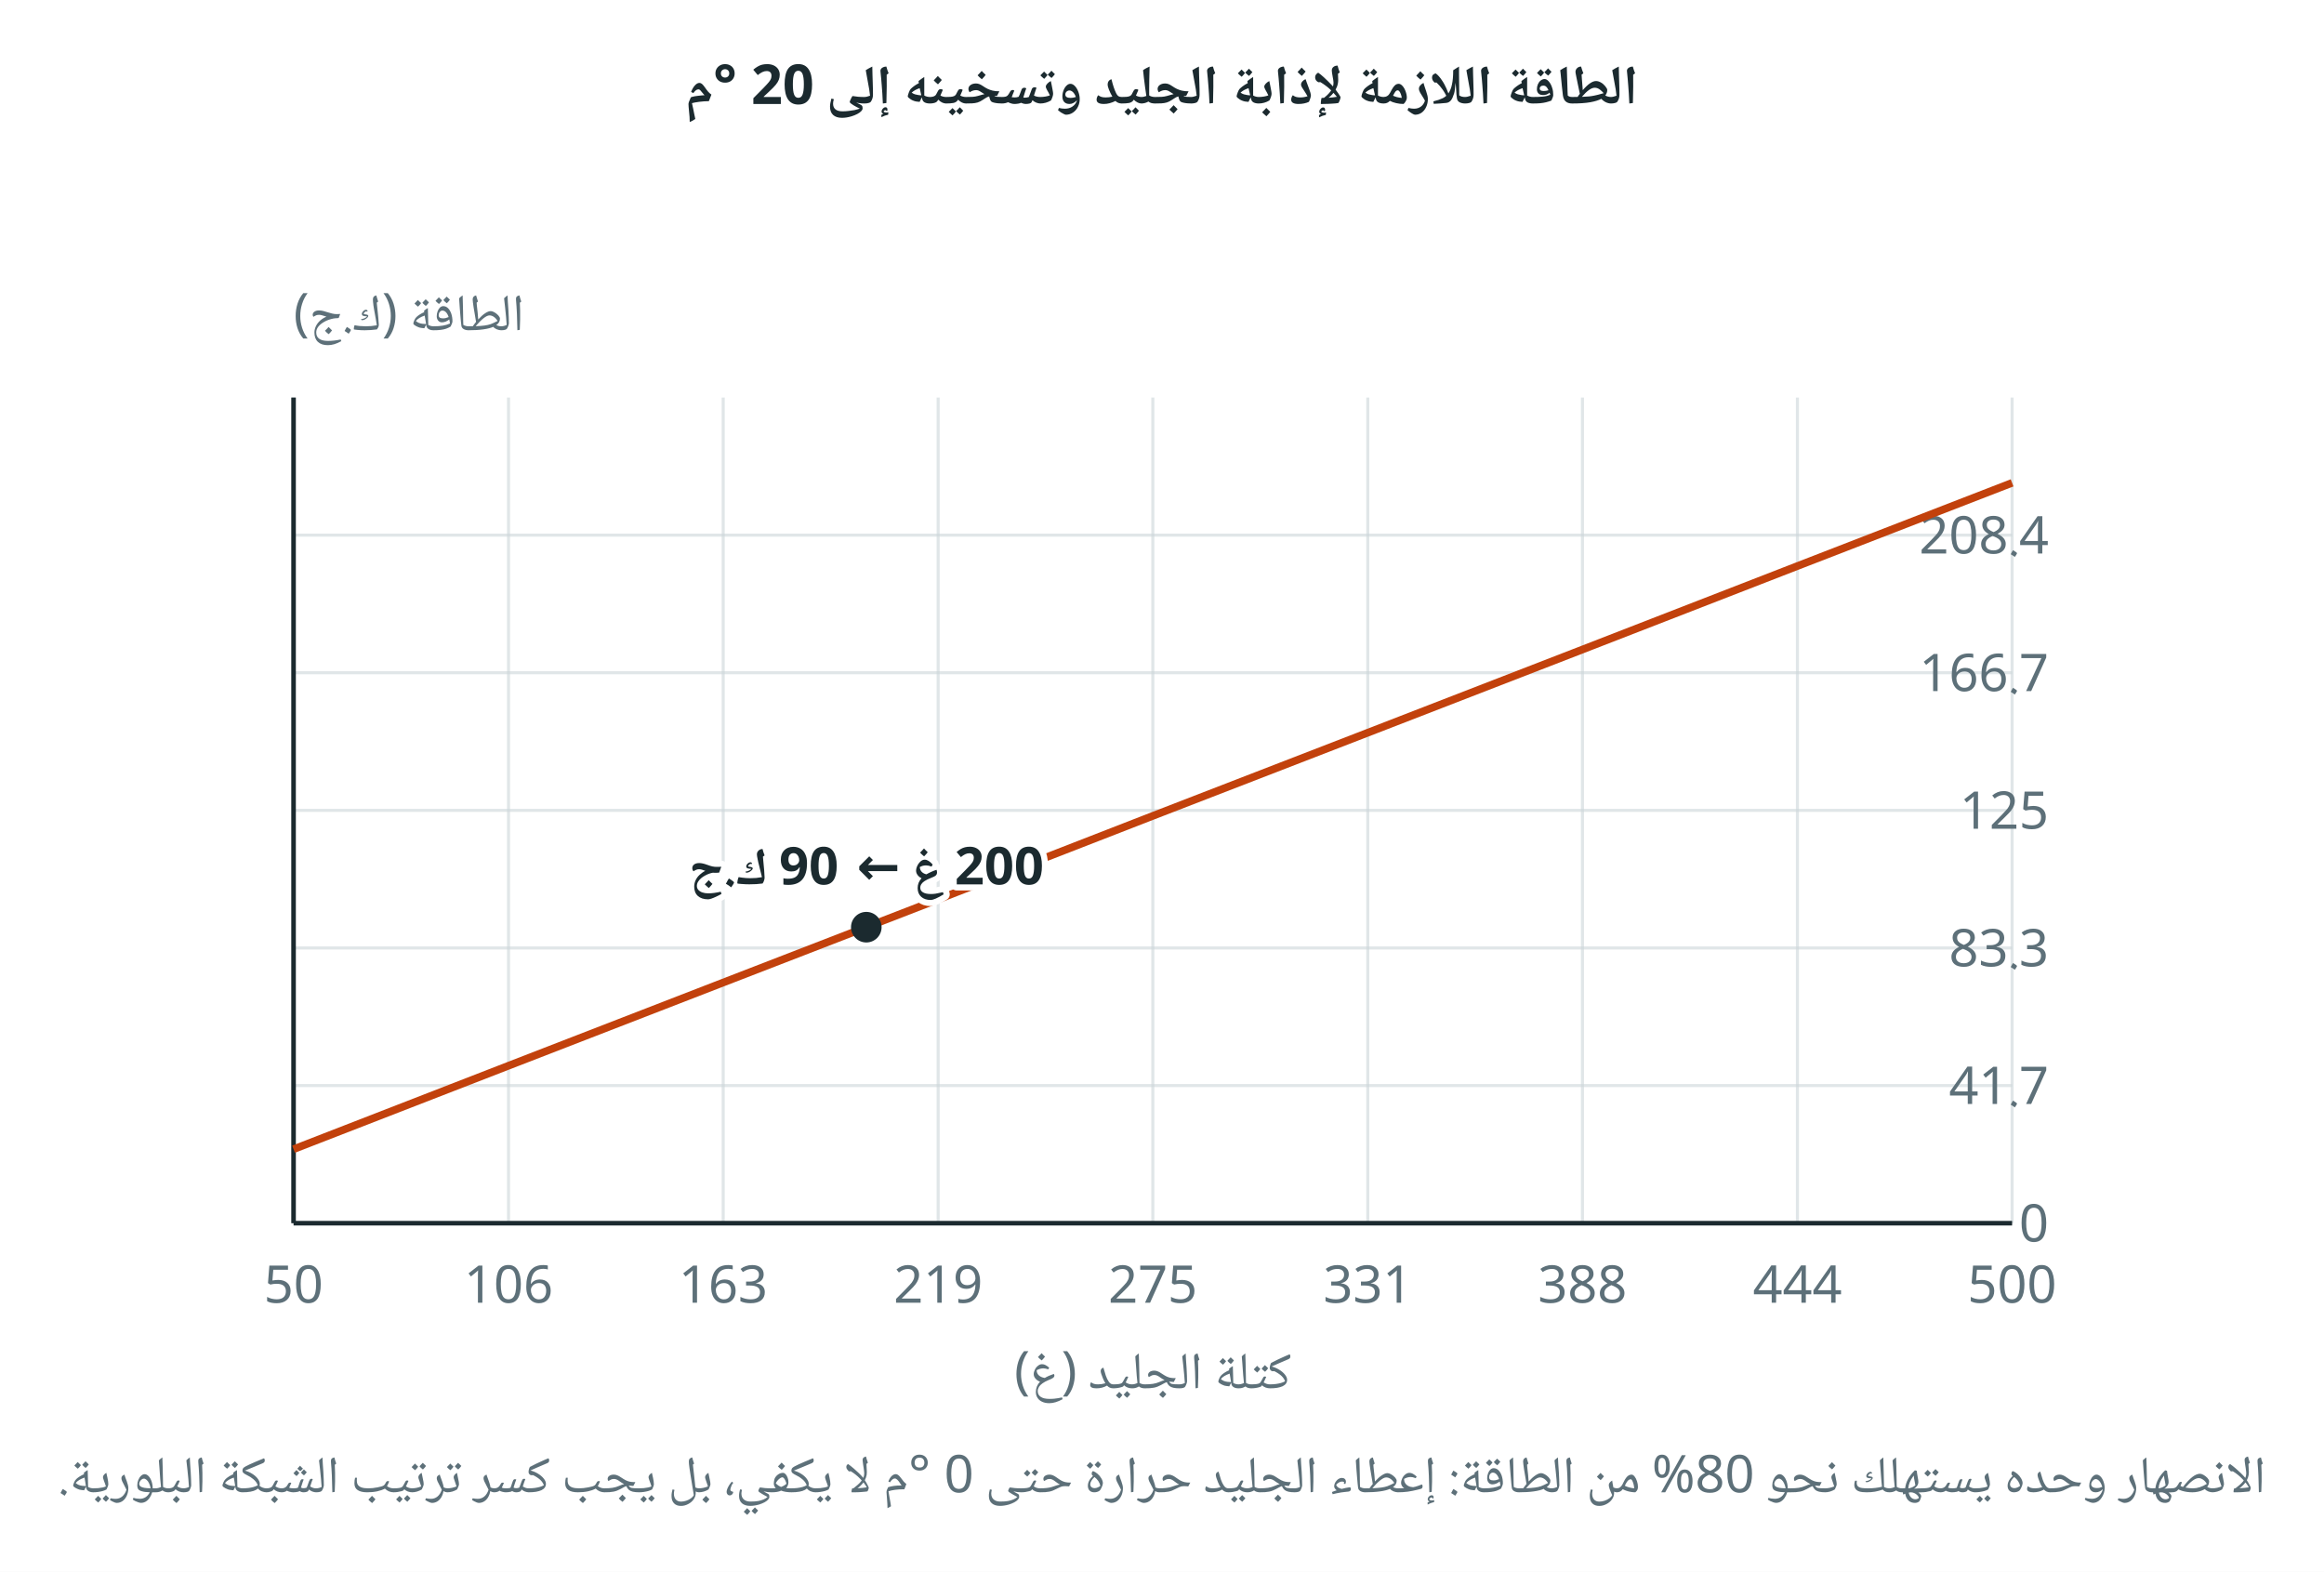
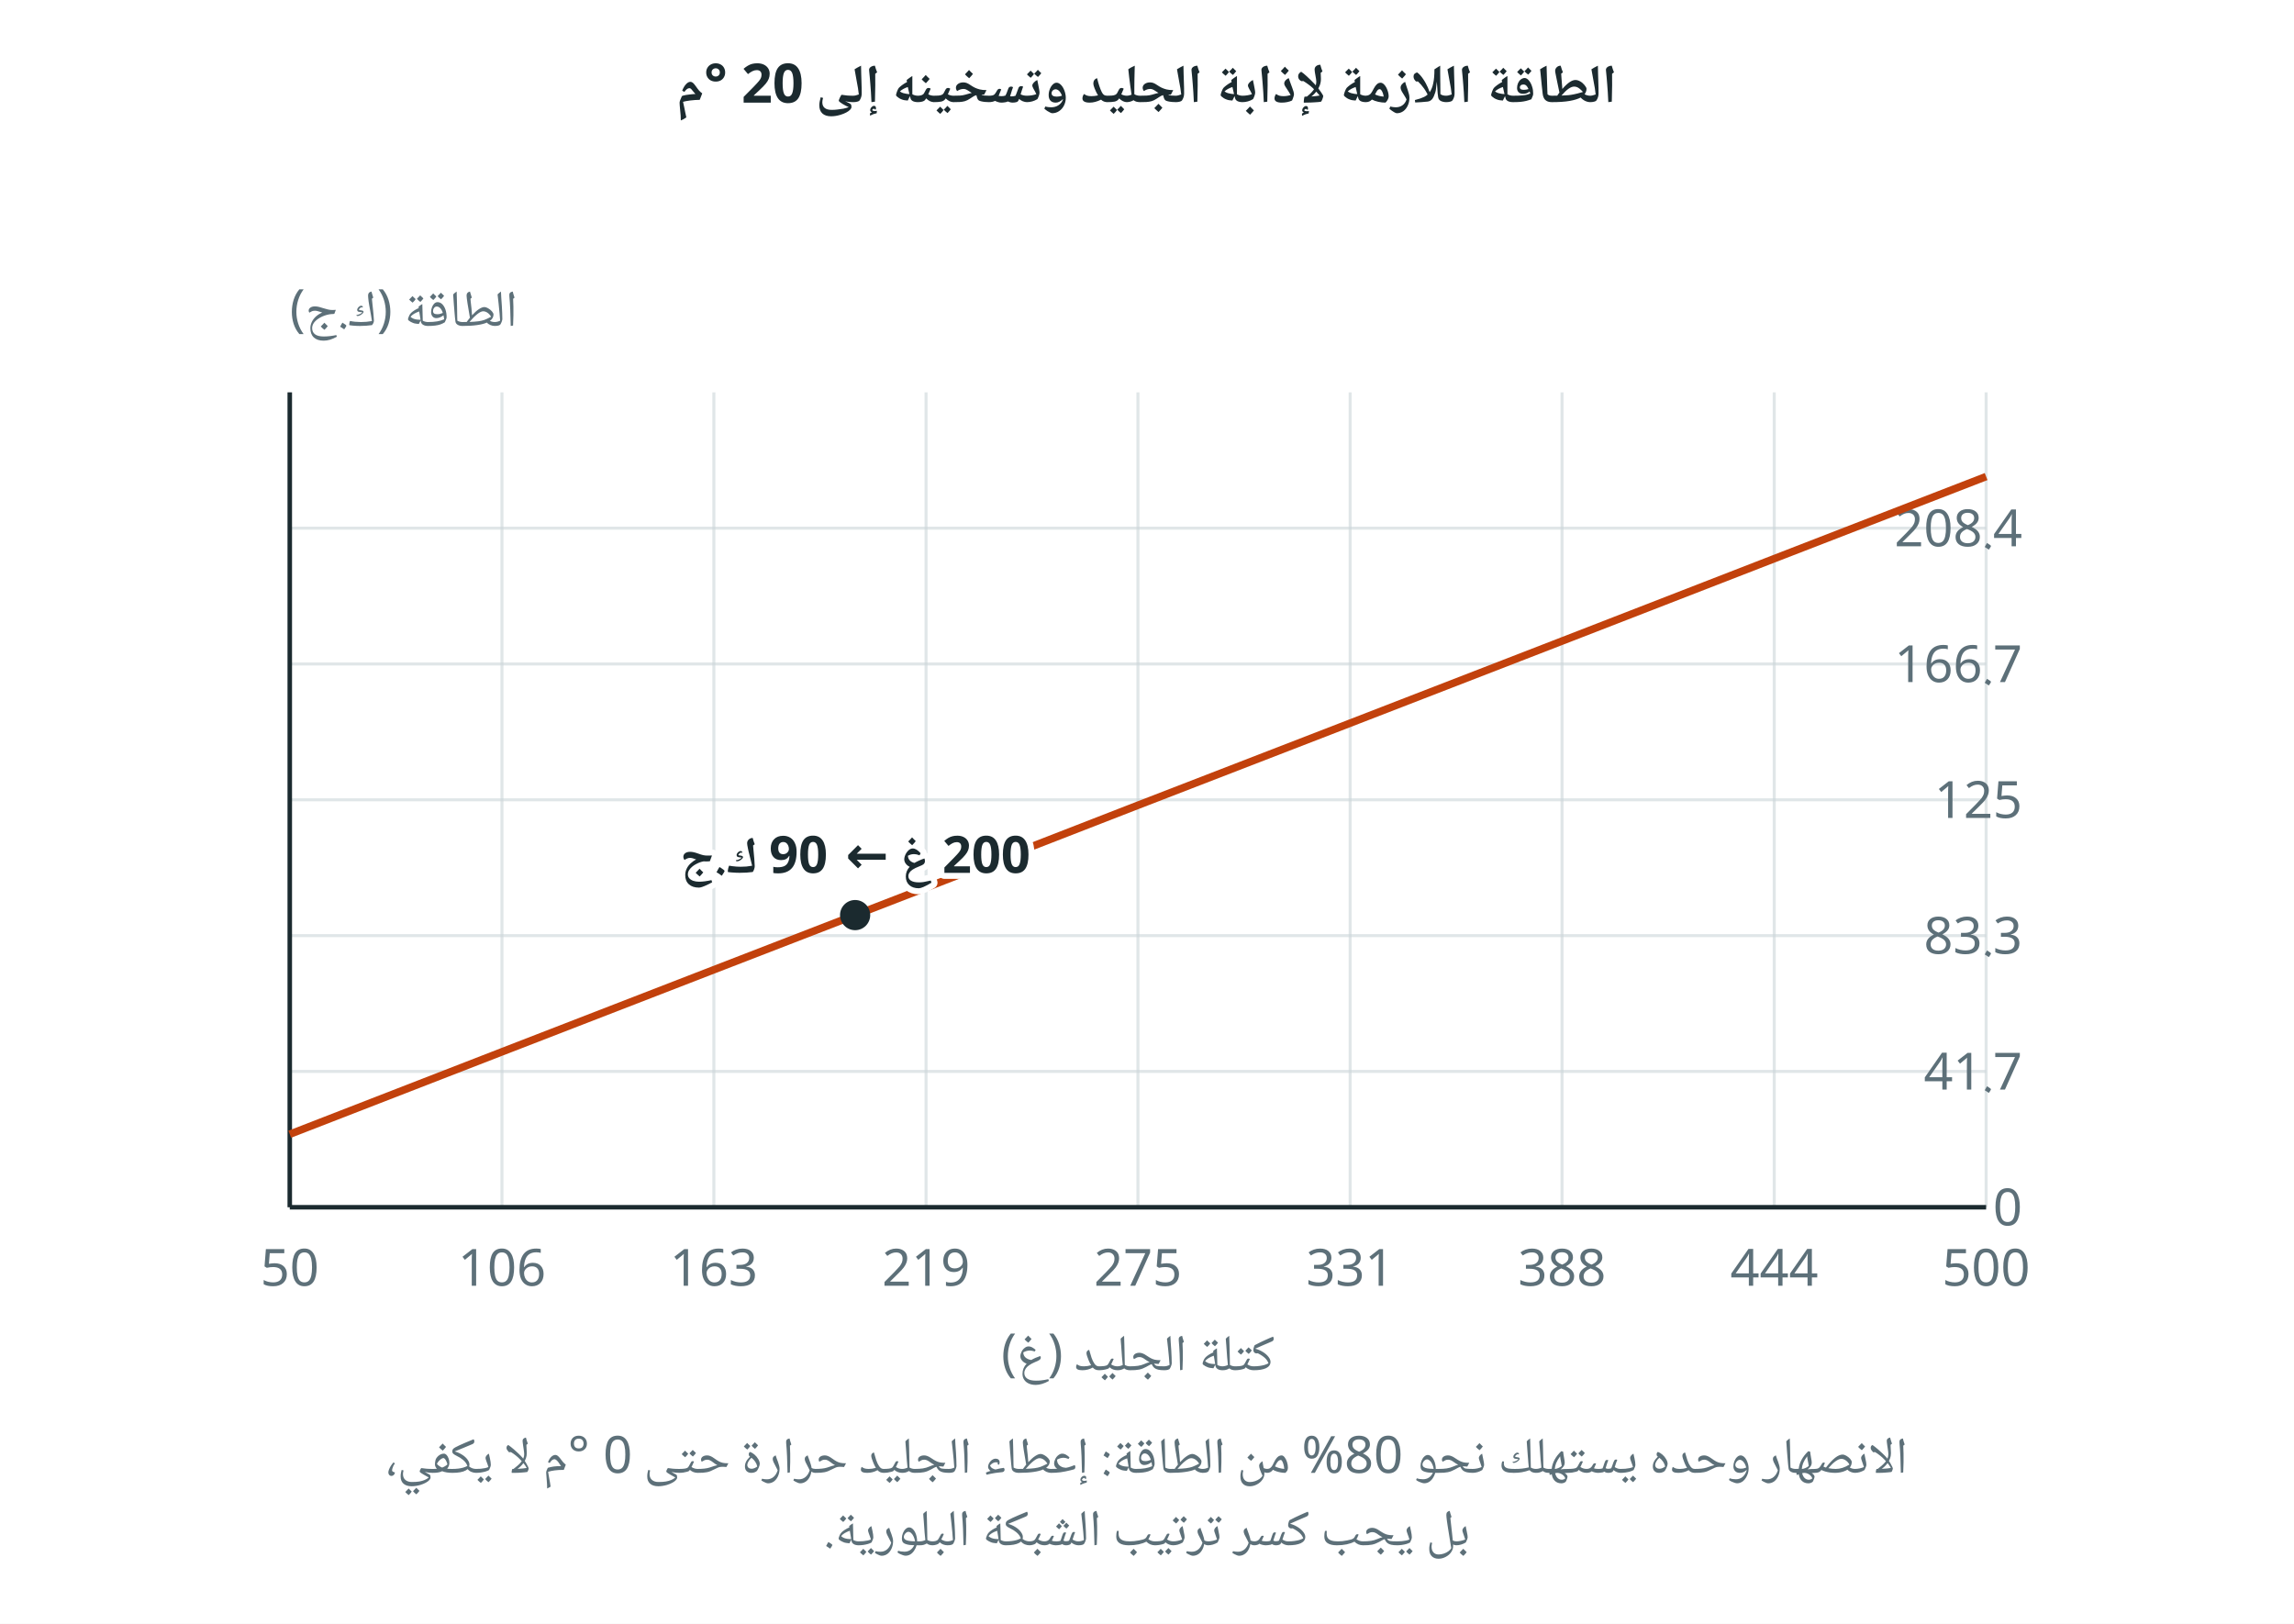
- <svg xmlns="http://www.w3.org/2000/svg" width="760" height="514" viewBox="0 0 760 514" role="img" aria-labelledby="t">
-   <rect width="760" height="514" fill="#ffffff" />
+ <svg xmlns="http://www.w3.org/2000/svg" width="760" height="538" viewBox="0 0 760 538" role="img" aria-labelledby="t">
+   <rect width="760" height="538" fill="#ffffff" />
  <g font-family="'Segoe UI', 'Noto Naskh Arabic', system-ui, sans-serif" direction="rtl">
    <text x="380" y="34" font-size="18" font-weight="700" fill="#1b2a2f" text-anchor="middle">الطاقة اللازمة لإذابة الجليد وتسخينه إلى 20 °م</text>
    <line x1="96" y1="130" x2="96" y2="400" stroke="#cbd5d9" stroke-width="1" stroke-opacity="0.6" />
    <text x="96" y="426" font-size="17" font-weight="400" fill="#5d7079" text-anchor="middle">50</text>
    <line x1="166.3" y1="130" x2="166.3" y2="400" stroke="#cbd5d9" stroke-width="1" stroke-opacity="0.6" />
    <text x="166.3" y="426" font-size="17" font-weight="400" fill="#5d7079" text-anchor="middle">106</text>
    <line x1="236.5" y1="130" x2="236.5" y2="400" stroke="#cbd5d9" stroke-width="1" stroke-opacity="0.6" />
    <text x="236.5" y="426" font-size="17" font-weight="400" fill="#5d7079" text-anchor="middle">163</text>
    <line x1="306.8" y1="130" x2="306.8" y2="400" stroke="#cbd5d9" stroke-width="1" stroke-opacity="0.6" />
    <text x="306.8" y="426" font-size="17" font-weight="400" fill="#5d7079" text-anchor="middle">219</text>
    <line x1="377" y1="130" x2="377" y2="400" stroke="#cbd5d9" stroke-width="1" stroke-opacity="0.6" />
    <text x="377" y="426" font-size="17" font-weight="400" fill="#5d7079" text-anchor="middle">275</text>
    <line x1="447.3" y1="130" x2="447.3" y2="400" stroke="#cbd5d9" stroke-width="1" stroke-opacity="0.6" />
    <text x="447.3" y="426" font-size="17" font-weight="400" fill="#5d7079" text-anchor="middle">331</text>
    <line x1="517.5" y1="130" x2="517.5" y2="400" stroke="#cbd5d9" stroke-width="1" stroke-opacity="0.6" />
    <text x="517.5" y="426" font-size="17" font-weight="400" fill="#5d7079" text-anchor="middle">388</text>
    <line x1="587.8" y1="130" x2="587.8" y2="400" stroke="#cbd5d9" stroke-width="1" stroke-opacity="0.6" />
    <text x="587.8" y="426" font-size="17" font-weight="400" fill="#5d7079" text-anchor="middle">444</text>
    <line x1="658" y1="130" x2="658" y2="400" stroke="#cbd5d9" stroke-width="1" stroke-opacity="0.6" />
    <text x="658" y="426" font-size="17" font-weight="400" fill="#5d7079" text-anchor="middle">500</text>
    <line x1="96" y1="400" x2="658" y2="400" stroke="#cbd5d9" stroke-width="1" stroke-opacity="0.6" />
    <text x="670" y="406" font-size="17" font-weight="400" fill="#5d7079" text-anchor="start">0</text>
    <line x1="96" y1="355" x2="658" y2="355" stroke="#cbd5d9" stroke-width="1" stroke-opacity="0.6" />
    <text x="670" y="361" font-size="17" font-weight="400" fill="#5d7079" text-anchor="start">41.7</text>
    <line x1="96" y1="310" x2="658" y2="310" stroke="#cbd5d9" stroke-width="1" stroke-opacity="0.6" />
    <text x="670" y="316" font-size="17" font-weight="400" fill="#5d7079" text-anchor="start">83.3</text>
    <line x1="96" y1="265" x2="658" y2="265" stroke="#cbd5d9" stroke-width="1" stroke-opacity="0.6" />
    <text x="670" y="271" font-size="17" font-weight="400" fill="#5d7079" text-anchor="start">125</text>
    <line x1="96" y1="220" x2="658" y2="220" stroke="#cbd5d9" stroke-width="1" stroke-opacity="0.6" />
    <text x="670" y="226" font-size="17" font-weight="400" fill="#5d7079" text-anchor="start">166.7</text>
    <line x1="96" y1="175" x2="658" y2="175" stroke="#cbd5d9" stroke-width="1" stroke-opacity="0.6" />
    <text x="670" y="181" font-size="17" font-weight="400" fill="#5d7079" text-anchor="start">208.4</text>
    <line x1="96" y1="130" x2="96" y2="400" stroke="#1b2a2f" stroke-width="1.5" />
    <line x1="96" y1="400" x2="658" y2="400" stroke="#1b2a2f" stroke-width="1.5" />
    <path d="M96,375.8 L166.3,348.5 L236.5,321.3 L306.8,294.1 L377,266.8 L447.3,239.6 L517.5,212.4 L587.8,185.1 L658,157.9" fill="none" stroke="#c2410c" stroke-width="2.5" stroke-linejoin="round" />
    <circle cx="283.3" cy="303.2" r="5" fill="#1b2a2f" />
    <text x="283.3" y="289.2" font-size="17" font-weight="700" fill="#1b2a2f" text-anchor="middle" stroke="#ffffff" stroke-width="4" stroke-linejoin="round" paint-order="stroke">200 غ ← 90 ك.ج</text>
    <text x="377" y="454" font-size="17" font-weight="400" fill="#5d7079" text-anchor="middle">كتلة الجليد (غ)</text>
    <text x="96" y="108" font-size="17" font-weight="400" fill="#5d7079" text-anchor="start" direction="ltr">الطاقة (ك.ج)</text>
-     <text x="380" y="488" font-size="17" font-weight="400" fill="#5d7079" text-anchor="middle">الانصهار وحده يستهلك نحو 80% من الطاقة: إعطاء الجليد حرارة حتى 0 °م لا يكفي، بل يجب كسر ترتيب الشبكة البلورية.</text>
+     <text x="380" y="488" font-size="17" font-weight="400" fill="#5d7079" text-anchor="middle">الانصهار وحده يستهلك نحو 80% من الطاقة: إعطاء الجليد حرارة حتى 0 °م لا يكفي،</text>
+     <text x="380" y="512" font-size="17" font-weight="400" fill="#5d7079" text-anchor="middle">بل يجب كسر ترتيب الشبكة البلورية.</text>
  </g>
</svg>
